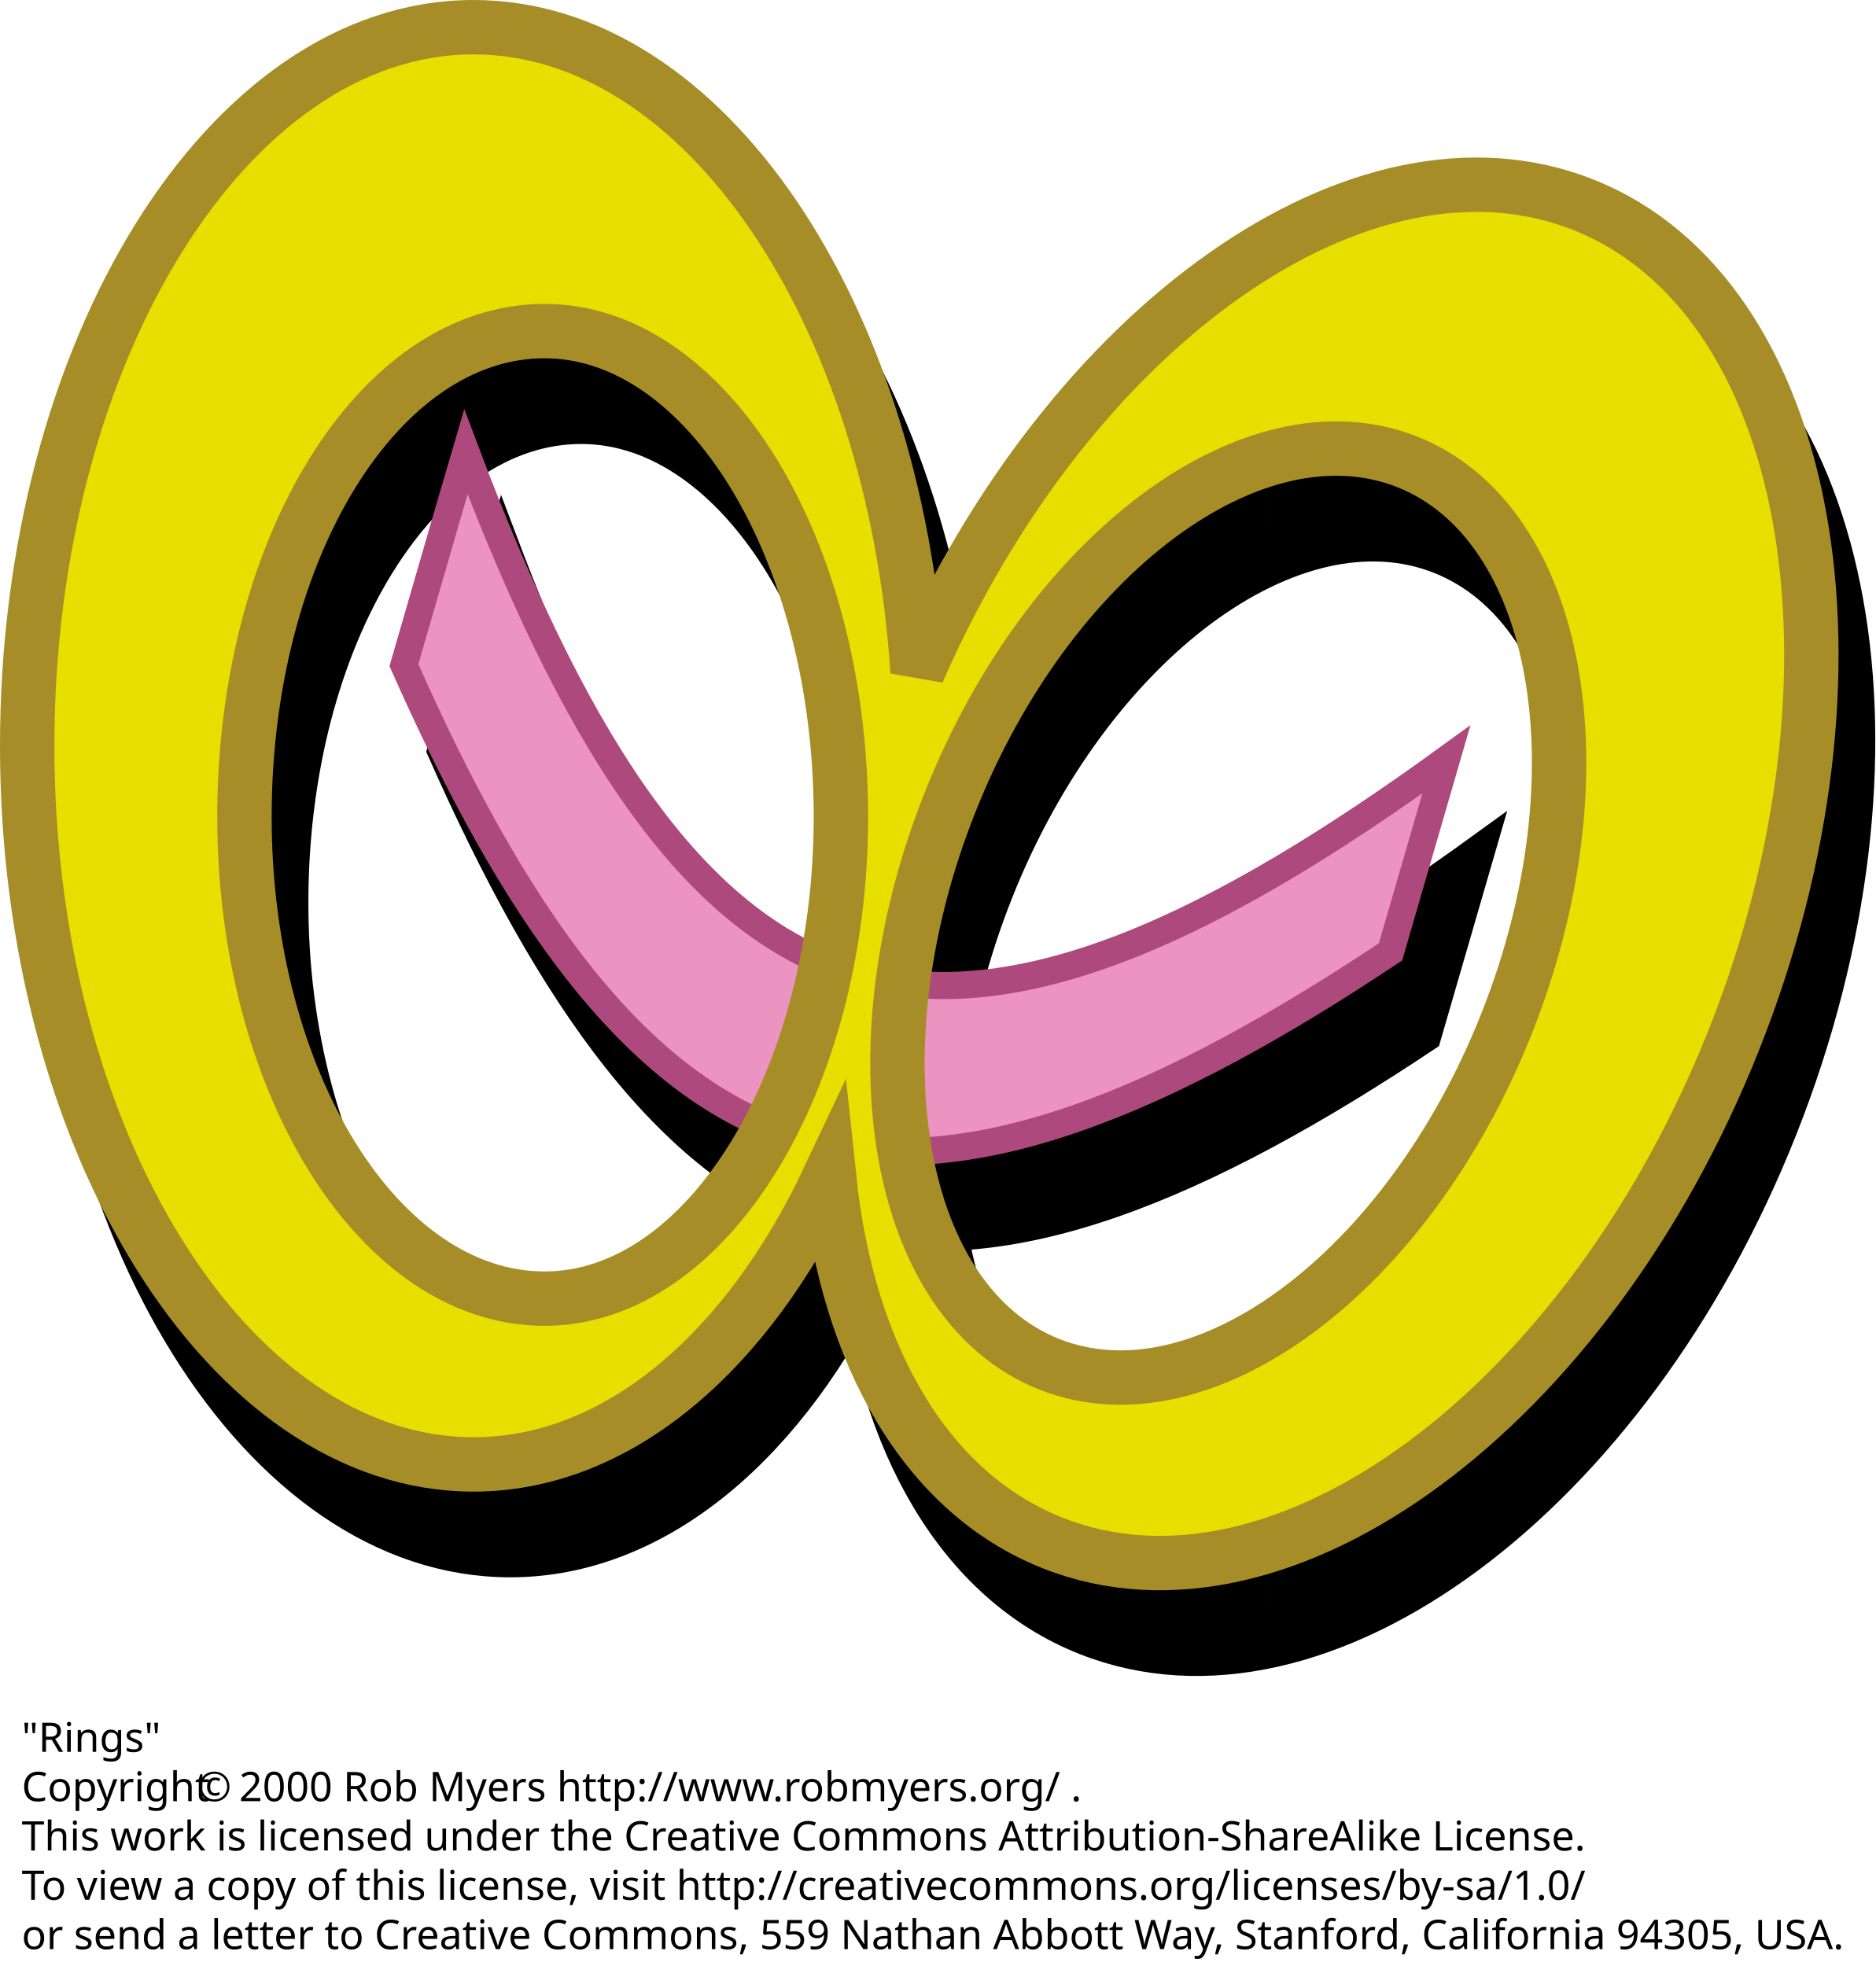
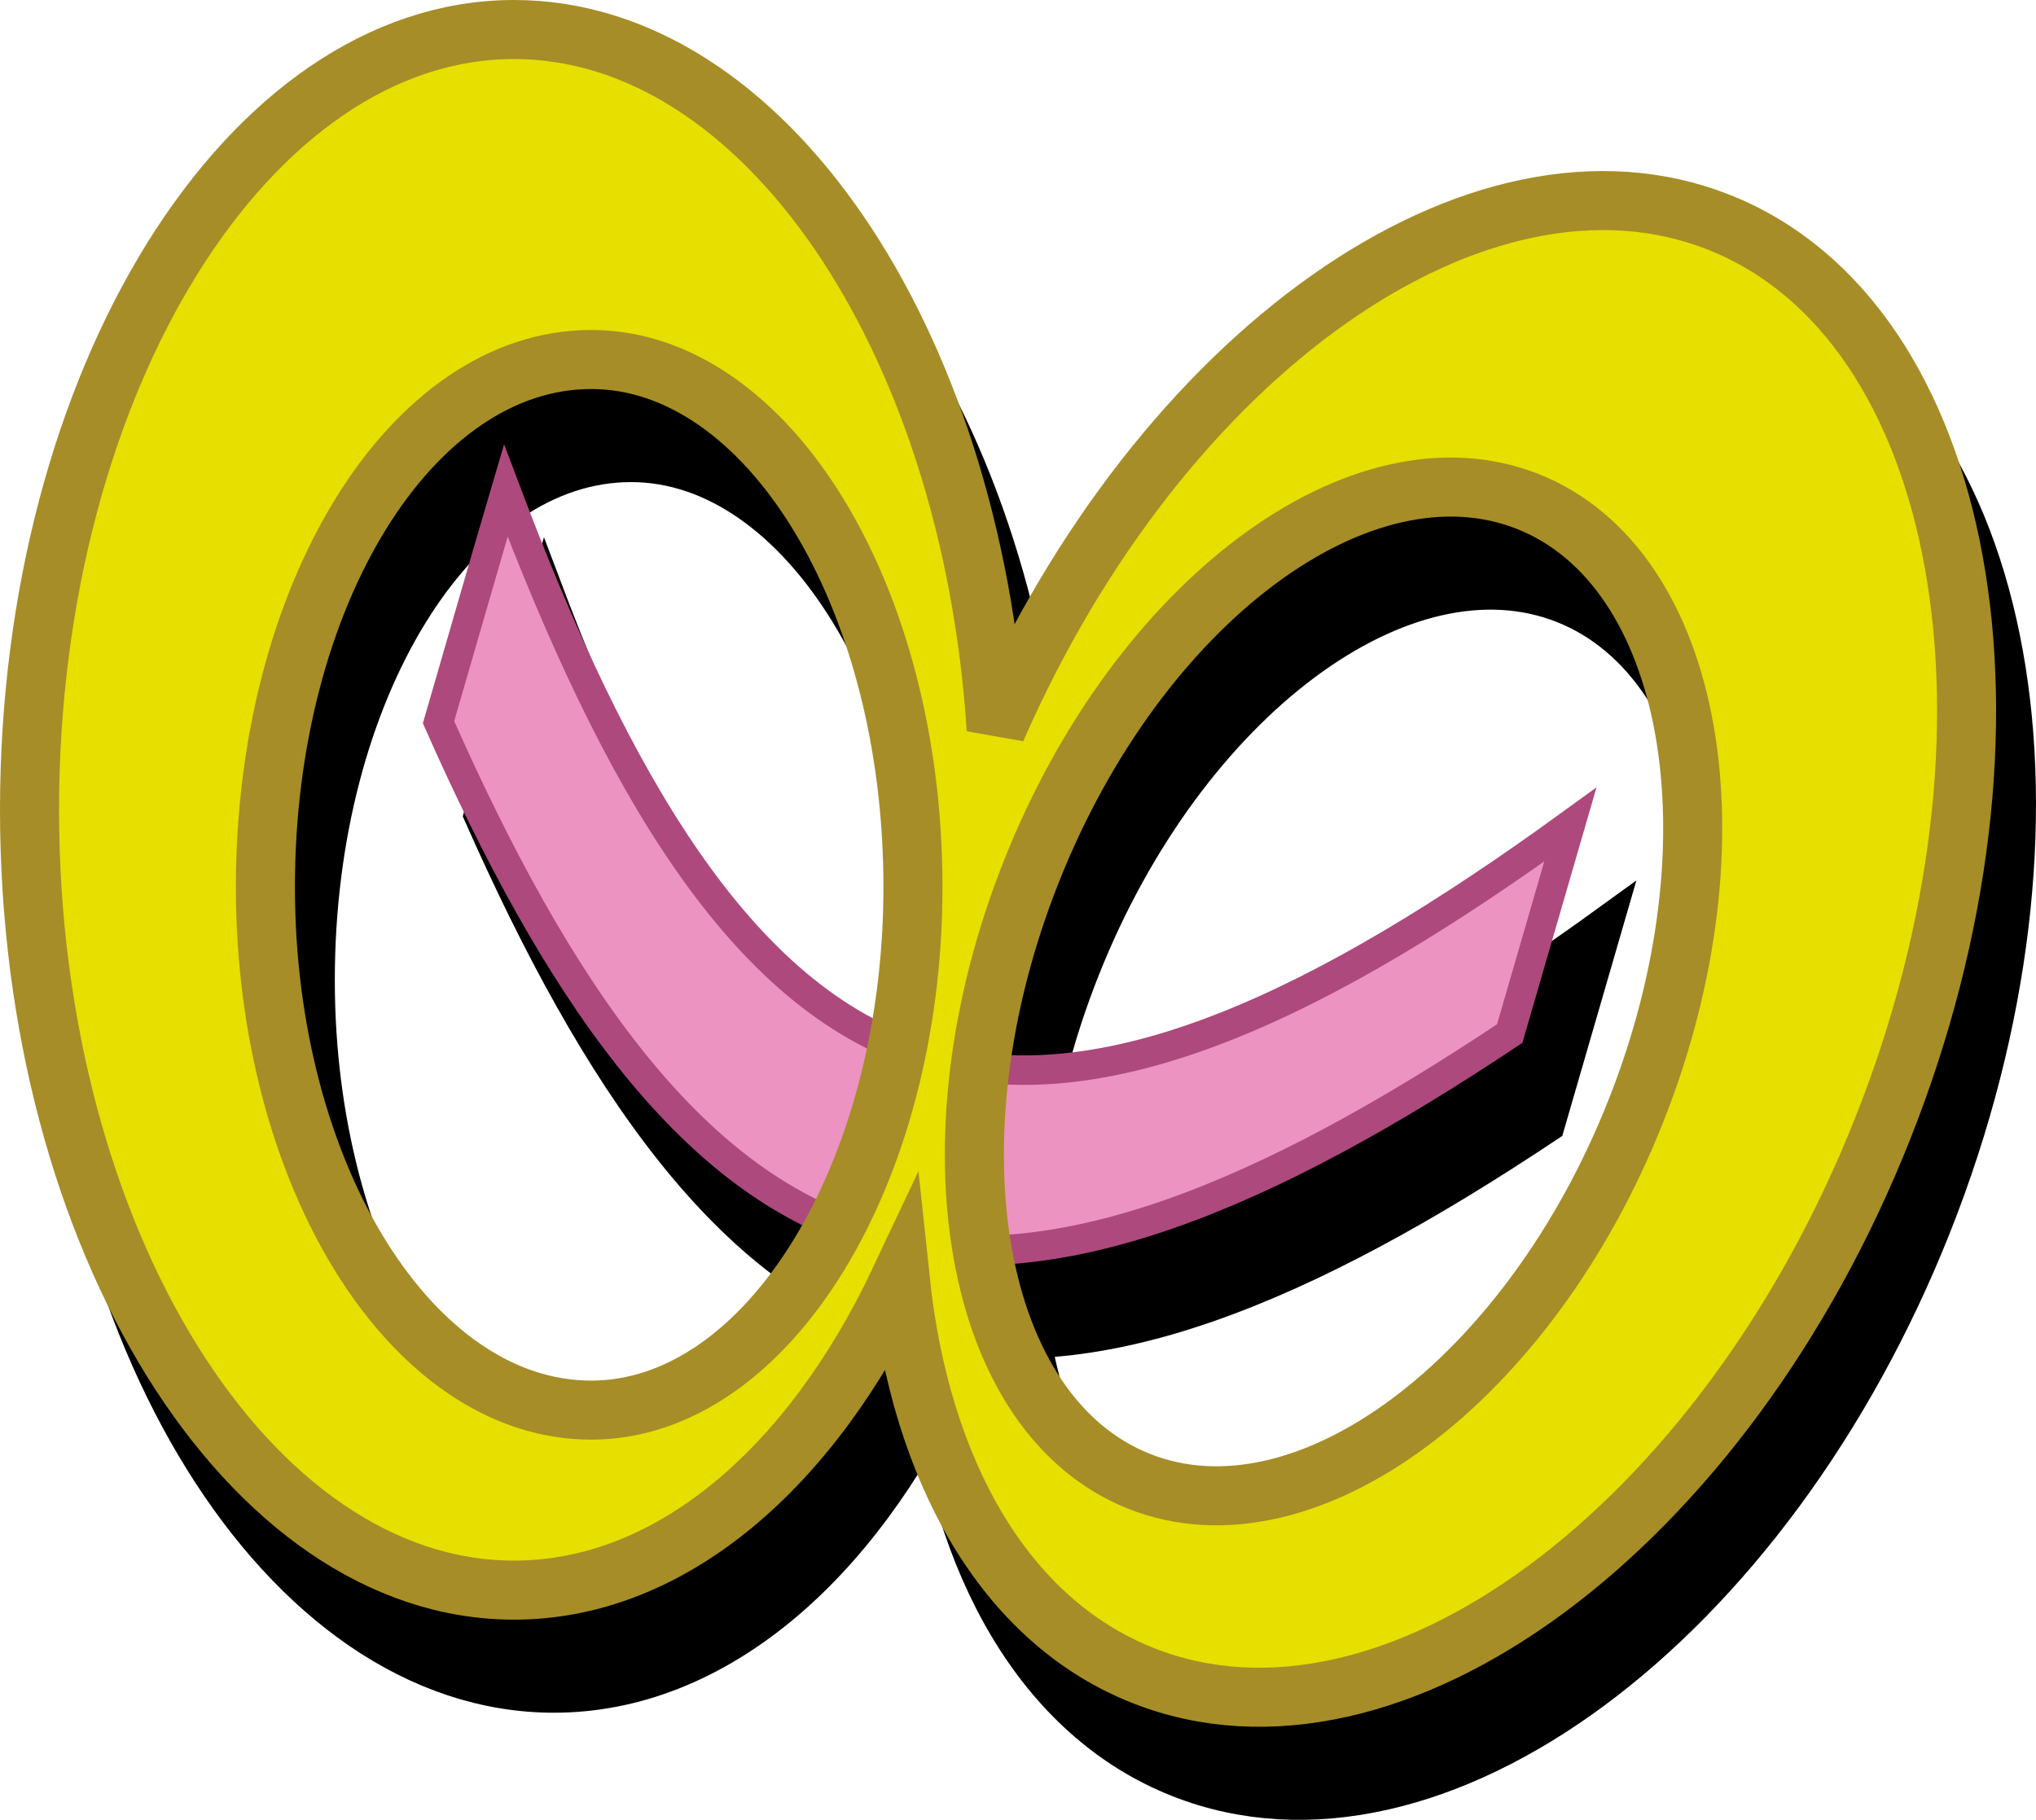
- <svg xmlns="http://www.w3.org/2000/svg" width="551.229" height="578.031" viewBox="0 0 551.229 578.031" style="overflow:visible;enable-background:new 0 0 551.229 578.031" xml:space="preserve">
-   <style type="text/css">
+ <svg xmlns="http://www.w3.org/2000/svg" width="551.232" height="492.76" viewBox="0 0 551.229 578.031" style="overflow:visible" xml:space="preserve" id="svg2847" version="1.0">
+   <defs id="defs2891" />
+   <style type="text/css" id="style2849">
	
		@font-face{font-family:'Times-Roman';src:url(C514BDB.cef)}
	
	</style>
-   <g id="Layer_1">
-     <text transform="matrix(1 0 0 1 6.376 515.0679)">
-       <tspan x="0" y="0" style="font-family:'Times-Roman'; font-size:12;">"Rings"</tspan>
-       <tspan x="0" y="14.5" style="font-family:'Times-Roman'; font-size:12;">Copyright </tspan>
-       <tspan x="51.668" y="14.5" style="font-family:'Times-Roman'; font-size:12;">©</tspan>
-       <tspan x="60.785" y="14.5" style="font-family:'Times-Roman'; font-size:12;"> 2000 Rob Myers http://www.robmyers.org/ .</tspan>
-       <tspan x="0" y="29" style="font-family:'Times-Roman'; font-size:12;">This work is licensed under the Creative Commons Attribution-ShareAlike License.</tspan>
-       <tspan x="0" y="43.5" style="font-family:'Times-Roman'; font-size:12;">To view a copy of this license, visit http://creativecommons.org/licenses/by-sa/1.0/ </tspan>
-       <tspan x="0" y="58" style="font-family:'Times-Roman'; font-size:12;">or send a letter to Creative Commons, 559 Nathan Abbott Way, Stanford, California 94305, USA.</tspan>
-     </text>
-     <g>
-       <g>
-         <path style="stroke:#000000;stroke-width:7.992;" d="M147.744,158.04c29.592,78.408,63.504,137.376,112.824,152.856      c48.888,15.336,109.008-14.256,175.392-62.424c-2.736,9.433-5.472,18.864-8.208,28.296s-5.472,18.864-8.208,28.296      c-65.016,43.345-124.128,69.12-173.232,54.792c-49.176-14.328-85.176-67.68-116.783-139.104      c3.023-10.44,6.048-20.88,9.071-31.32C141.624,178.992,144.647,168.552,147.744,158.04z" />
-         <g>
-           <path d="M371.808,482.688c56.376-11.592,116.137-69.768,148.752-151.992c14.688-37.08,22.032-74.304,22.681-108.432v-9       c-1.08-61.416-24.696-111.096-67.032-127.872c-32.112-12.744-69.48-4.176-104.4,20.016v59.184       c18.072-8.352,36.36-10.08,52.633-3.6c45.071,17.856,58.248,92.016,29.231,165.096c-18.504,46.729-49.824,82.008-81.864,96.624       V482.688z M280.512,222.696C274.32,127.584,228.384,50.544,170.28,35.712v86.904c0.216,0,0.432-0.072,0.576-0.072       c47.663,0,87.119,63.864,87.119,142.848c0,77.761-39.456,141.624-87.119,141.624c-0.145,0-0.36,0-0.576,0v46.152       c34.199-8.712,64.151-38.88,84.239-81.576c5.473,51.768,28.225,92.448,65.736,107.28c16.2,6.479,33.696,7.487,51.552,3.815       v-59.976c-18,8.28-36.288,10.008-52.56,3.527c-45.072-17.855-58.248-91.943-29.232-165.023       c18.504-46.728,49.824-81.936,81.792-96.624v-59.184C336.168,130.104,302.976,171.216,280.512,222.696z M170.28,35.712       c-6.624-1.656-13.393-2.52-20.305-2.52c-72,0-131.184,95.184-131.184,211.32c0,116.064,59.184,211.248,131.184,211.248       c6.912,0,13.681-0.937,20.305-2.592v-46.152c-48.456-0.504-87.624-64.152-87.624-141.624       c0-78.624,39.168-142.272,87.624-142.776V35.712z" />
-           <path style="fill:none;stroke:#000000;stroke-width:15.984;" d="M280.512,222.696       c-6.84-105.984-63.071-189.504-130.536-189.504c-72,0-131.184,95.184-131.184,211.32c0,116.064,59.184,211.248,131.184,211.248       c42.48,0,80.496-33.192,104.544-84.168c5.473,51.768,28.225,92.448,65.736,107.28       c67.392,26.712,157.392-39.889,200.304-148.177c42.984-108.359,23.04-218.592-44.352-245.304       C411.192,59.616,325.008,120.888,280.512,222.696z M170.856,122.544c47.663,0,87.119,63.864,87.119,142.848       c0,77.761-39.456,141.624-87.119,141.624c-48.744,0-88.2-63.863-88.2-141.624C82.656,186.408,122.112,122.544,170.856,122.544z        M424.44,160.992c-45.072-17.856-105.48,27.144-134.425,100.224c-29.016,73.08-15.84,147.168,29.232,165.023       c45.072,17.929,105.479-27.071,134.424-100.151C482.688,253.008,469.512,178.848,424.44,160.992z" />
-         </g>
+   <g style="overflow:visible" id="g2868" transform="matrix(1.173047,0,0,1.173047,-47.69606,2.2194199e-6)">
+     <g id="g2870">
+       <path id="path2872" d="M 147.744,158.04 C 177.336,236.448 211.248,295.416 260.568,310.896 C 309.456,326.232 369.576,296.64 435.96,248.472 C 433.224,257.905 430.488,267.336 427.752,276.768 C 425.016,286.2 422.28,295.632 419.544,305.064 C 354.528,348.409 295.416,374.184 246.312,359.856 C 197.136,345.528 161.136,292.176 129.529,220.752 C 132.552,210.312 135.577,199.872 138.6,189.432 C 141.624,178.992 144.647,168.552 147.744,158.04 z" style="stroke:#000000;stroke-width:7.992" />
+       <g id="g2874">
+         <path id="path2876" d="M 371.808,482.688 C 428.184,471.096 487.945,412.92 520.56,330.696 C 535.248,293.616 542.592,256.392 543.241,222.264 L 543.241,213.264 C 542.161,151.848 518.545,102.168 476.209,85.392 C 444.097,72.648 406.729,81.216 371.809,105.408 L 371.809,164.592 C 389.881,156.24 408.169,154.512 424.442,160.992 C 469.513,178.848 482.69,253.008 453.673,326.088 C 435.169,372.817 403.849,408.096 371.809,422.712 L 371.809,482.688 L 371.808,482.688 z M 280.512,222.696 C 274.32,127.584 228.384,50.544 170.28,35.712 L 170.28,122.616 C 170.496,122.616 170.712,122.544 170.856,122.544 C 218.519,122.544 257.975,186.408 257.975,265.392 C 257.975,343.153 218.519,407.016 170.856,407.016 C 170.711,407.016 170.496,407.016 170.28,407.016 L 170.28,453.168 C 204.479,444.456 234.431,414.288 254.519,371.592 C 259.992,423.36 282.744,464.04 320.255,478.872 C 336.455,485.351 353.951,486.359 371.807,482.687 L 371.807,422.711 C 353.807,430.991 335.519,432.719 319.247,426.238 C 274.175,408.383 260.999,334.295 290.015,261.215 C 308.519,214.487 339.839,179.279 371.807,164.591 L 371.807,105.407 C 336.168,130.104 302.976,171.216 280.512,222.696 z M 170.28,35.712 C 163.656,34.056 156.887,33.192 149.975,33.192 C 77.975,33.192 18.791,128.376 18.791,244.512 C 18.791,360.576 77.975,455.76 149.975,455.76 C 156.887,455.76 163.656,454.823 170.28,453.168 L 170.28,407.016 C 121.824,406.512 82.656,342.864 82.656,265.392 C 82.656,186.768 121.824,123.12 170.28,122.616 L 170.28,35.712 z" />
+         <path id="path2878" d="M 280.512,222.696 C 273.672,116.712 217.441,33.192 149.976,33.192 C 77.976,33.192 18.792,128.376 18.792,244.512 C 18.792,360.576 77.976,455.76 149.976,455.76 C 192.456,455.76 230.472,422.568 254.52,371.592 C 259.993,423.36 282.745,464.04 320.256,478.872 C 387.648,505.584 477.648,438.983 520.56,330.695 C 563.544,222.336 543.6,112.103 476.208,85.391 C 411.192,59.616 325.008,120.888 280.512,222.696 z M 170.856,122.544 C 218.519,122.544 257.975,186.408 257.975,265.392 C 257.975,343.153 218.519,407.016 170.856,407.016 C 122.112,407.016 82.656,343.153 82.656,265.392 C 82.656,186.408 122.112,122.544 170.856,122.544 z M 424.44,160.992 C 379.368,143.136 318.96,188.136 290.015,261.216 C 260.999,334.296 274.175,408.384 319.247,426.239 C 364.319,444.168 424.726,399.168 453.671,326.088 C 482.688,253.008 469.512,178.848 424.44,160.992 z" style="fill:none;stroke:#000000;stroke-width:15.984" />
      </g>
-       <g>
-         <path style="fill:#EC93C1;stroke:#AD497D;stroke-width:7.992;" d="M136.944,132.84      c29.592,78.408,63.504,137.376,112.823,152.855c48.889,15.336,109.009-14.256,175.393-62.424      c-2.736,9.432-5.472,18.864-8.208,28.296s-5.473,18.864-8.208,28.295c-65.017,43.344-124.128,69.121-173.232,54.793      c-49.176-14.328-85.176-67.681-116.784-139.104c3.024-10.44,6.049-20.88,9.072-31.32      C130.824,153.792,133.848,143.352,136.944,132.84z" />
-         <g>
-           <path style="fill:#E6DF00;" d="M361.008,457.488c56.376-11.592,116.136-69.696,148.752-151.991       c14.688-37.08,22.032-74.304,22.68-108.433v-9c-1.079-61.416-24.695-111.096-67.031-127.872       c-32.112-12.744-69.48-4.176-104.4,20.016v59.184c18.072-8.352,36.36-10.08,52.632-3.6       c45.072,17.856,58.248,92.016,29.232,165.096c-18.504,46.728-49.824,82.008-81.864,96.696V457.488z M269.712,197.496       c-6.192-95.112-52.128-172.152-110.232-186.984v86.904c0.217,0,0.433-0.072,0.576-0.072c47.664,0,87.12,63.864,87.12,142.848       c0,77.759-39.456,141.625-87.12,141.625c-0.144,0-0.359,0-0.576,0v46.151c34.2-8.712,64.152-38.808,84.24-81.576       c5.473,51.84,28.225,92.448,65.736,107.28c16.2,6.479,33.696,7.488,51.552,3.815v-59.903c-18,8.279-36.288,10.008-52.56,3.527       c-45.072-17.855-58.248-92.016-29.232-165.096c18.504-46.728,49.824-81.936,81.792-96.624V80.208       C325.368,104.904,292.176,146.016,269.712,197.496z M159.479,10.512c-6.623-1.656-13.392-2.52-20.304-2.52       c-72,0-131.184,95.184-131.184,211.32c0,116.063,59.184,211.248,131.184,211.248c6.912,0,13.681-0.936,20.304-2.592v-46.151       c-48.455-0.505-87.623-64.152-87.623-141.625c0-78.624,39.168-142.272,87.623-142.776V10.512z" />
-           <path style="fill:none;stroke:#A68D27;stroke-width:15.984;" d="M269.712,197.496C262.872,91.512,206.64,7.992,139.176,7.992       c-72,0-131.184,95.184-131.184,211.32c0,116.063,59.184,211.248,131.184,211.248c42.48,0,80.496-33.12,104.544-84.168       c5.473,51.84,28.225,92.448,65.736,107.28c67.392,26.712,157.392-39.889,200.304-148.176       c42.984-108.36,23.04-218.592-44.352-245.304C400.392,34.416,314.208,95.688,269.712,197.496z M160.056,97.344       c47.664,0,87.12,63.864,87.12,142.848c0,77.759-39.456,141.625-87.12,141.625c-48.744,0-88.199-63.865-88.199-141.625       C71.856,161.208,111.312,97.344,160.056,97.344z M413.64,135.792c-45.071-17.856-105.479,27.144-134.424,100.224       c-29.016,73.08-15.84,147.24,29.232,165.096c45.071,17.856,105.479-27.144,134.424-100.224       C471.888,227.808,458.712,153.648,413.64,135.792z" />
-         </g>
+     </g>
+     <g id="g2880">
+       <path id="path2882" d="M 136.944,132.84 C 166.536,211.248 200.448,270.216 249.767,285.695 C 298.656,301.031 358.776,271.439 425.16,223.271 C 422.424,232.703 419.688,242.135 416.952,251.567 C 414.216,260.999 411.479,270.431 408.744,279.862 C 343.727,323.206 284.616,348.983 235.512,334.655 C 186.336,320.327 150.336,266.974 118.728,195.551 C 121.752,185.111 124.777,174.671 127.8,164.231 C 130.824,153.792 133.848,143.352 136.944,132.84 z" style="fill:#ec93c1;stroke:#ad497d;stroke-width:7.992" />
+       <g id="g2884">
+         <path id="path2886" d="M 361.008,457.488 C 417.384,445.896 477.144,387.792 509.76,305.497 C 524.448,268.417 531.792,231.193 532.44,197.064 L 532.44,188.064 C 531.361,126.648 507.745,76.968 465.409,60.192 C 433.297,47.448 395.929,56.016 361.009,80.208 L 361.009,139.392 C 379.081,131.04 397.369,129.312 413.641,135.792 C 458.713,153.648 471.889,227.808 442.873,300.888 C 424.369,347.616 393.049,382.896 361.009,397.584 L 361.009,457.488 L 361.008,457.488 z M 269.712,197.496 C 263.52,102.384 217.584,25.344 159.48,10.512 L 159.48,97.416 C 159.697,97.416 159.913,97.344 160.056,97.344 C 207.72,97.344 247.176,161.208 247.176,240.192 C 247.176,317.951 207.72,381.817 160.056,381.817 C 159.912,381.817 159.697,381.817 159.48,381.817 L 159.48,427.968 C 193.68,419.256 223.632,389.16 243.72,346.392 C 249.193,398.232 271.945,438.84 309.456,453.672 C 325.656,460.151 343.152,461.16 361.008,457.487 L 361.008,397.584 C 343.008,405.863 324.72,407.592 308.448,401.111 C 263.376,383.256 250.2,309.095 279.216,236.015 C 297.72,189.287 329.04,154.079 361.008,139.391 L 361.008,80.208 C 325.368,104.904 292.176,146.016 269.712,197.496 z M 159.479,10.512 C 152.856,8.856 146.087,7.992 139.175,7.992 C 67.175,7.992 7.991,103.176 7.991,219.312 C 7.991,335.375 67.175,430.56 139.175,430.56 C 146.087,430.56 152.856,429.624 159.479,427.968 L 159.479,381.817 C 111.024,381.312 71.856,317.665 71.856,240.192 C 71.856,161.568 111.024,97.92 159.479,97.416 L 159.479,10.512 z" style="fill:#e6df00" />
+         <path id="path2888" d="M 269.712,197.496 C 262.872,91.512 206.64,7.992 139.176,7.992 C 67.176,7.992 7.992,103.176 7.992,219.312 C 7.992,335.375 67.176,430.56 139.176,430.56 C 181.656,430.56 219.672,397.44 243.72,346.392 C 249.193,398.232 271.945,438.84 309.456,453.672 C 376.848,480.384 466.848,413.783 509.76,305.496 C 552.744,197.136 532.8,86.904 465.408,60.192 C 400.392,34.416 314.208,95.688 269.712,197.496 z M 160.056,97.344 C 207.72,97.344 247.176,161.208 247.176,240.192 C 247.176,317.951 207.72,381.817 160.056,381.817 C 111.312,381.817 71.857,317.952 71.857,240.192 C 71.856,161.208 111.312,97.344 160.056,97.344 z M 413.64,135.792 C 368.569,117.936 308.161,162.936 279.216,236.016 C 250.2,309.096 263.376,383.256 308.448,401.112 C 353.519,418.968 413.927,373.968 442.872,300.888 C 471.888,227.808 458.712,153.648 413.64,135.792 z" style="fill:none;stroke:#a68d27;stroke-width:15.984" />
      </g>
    </g>
  </g>
</svg>
